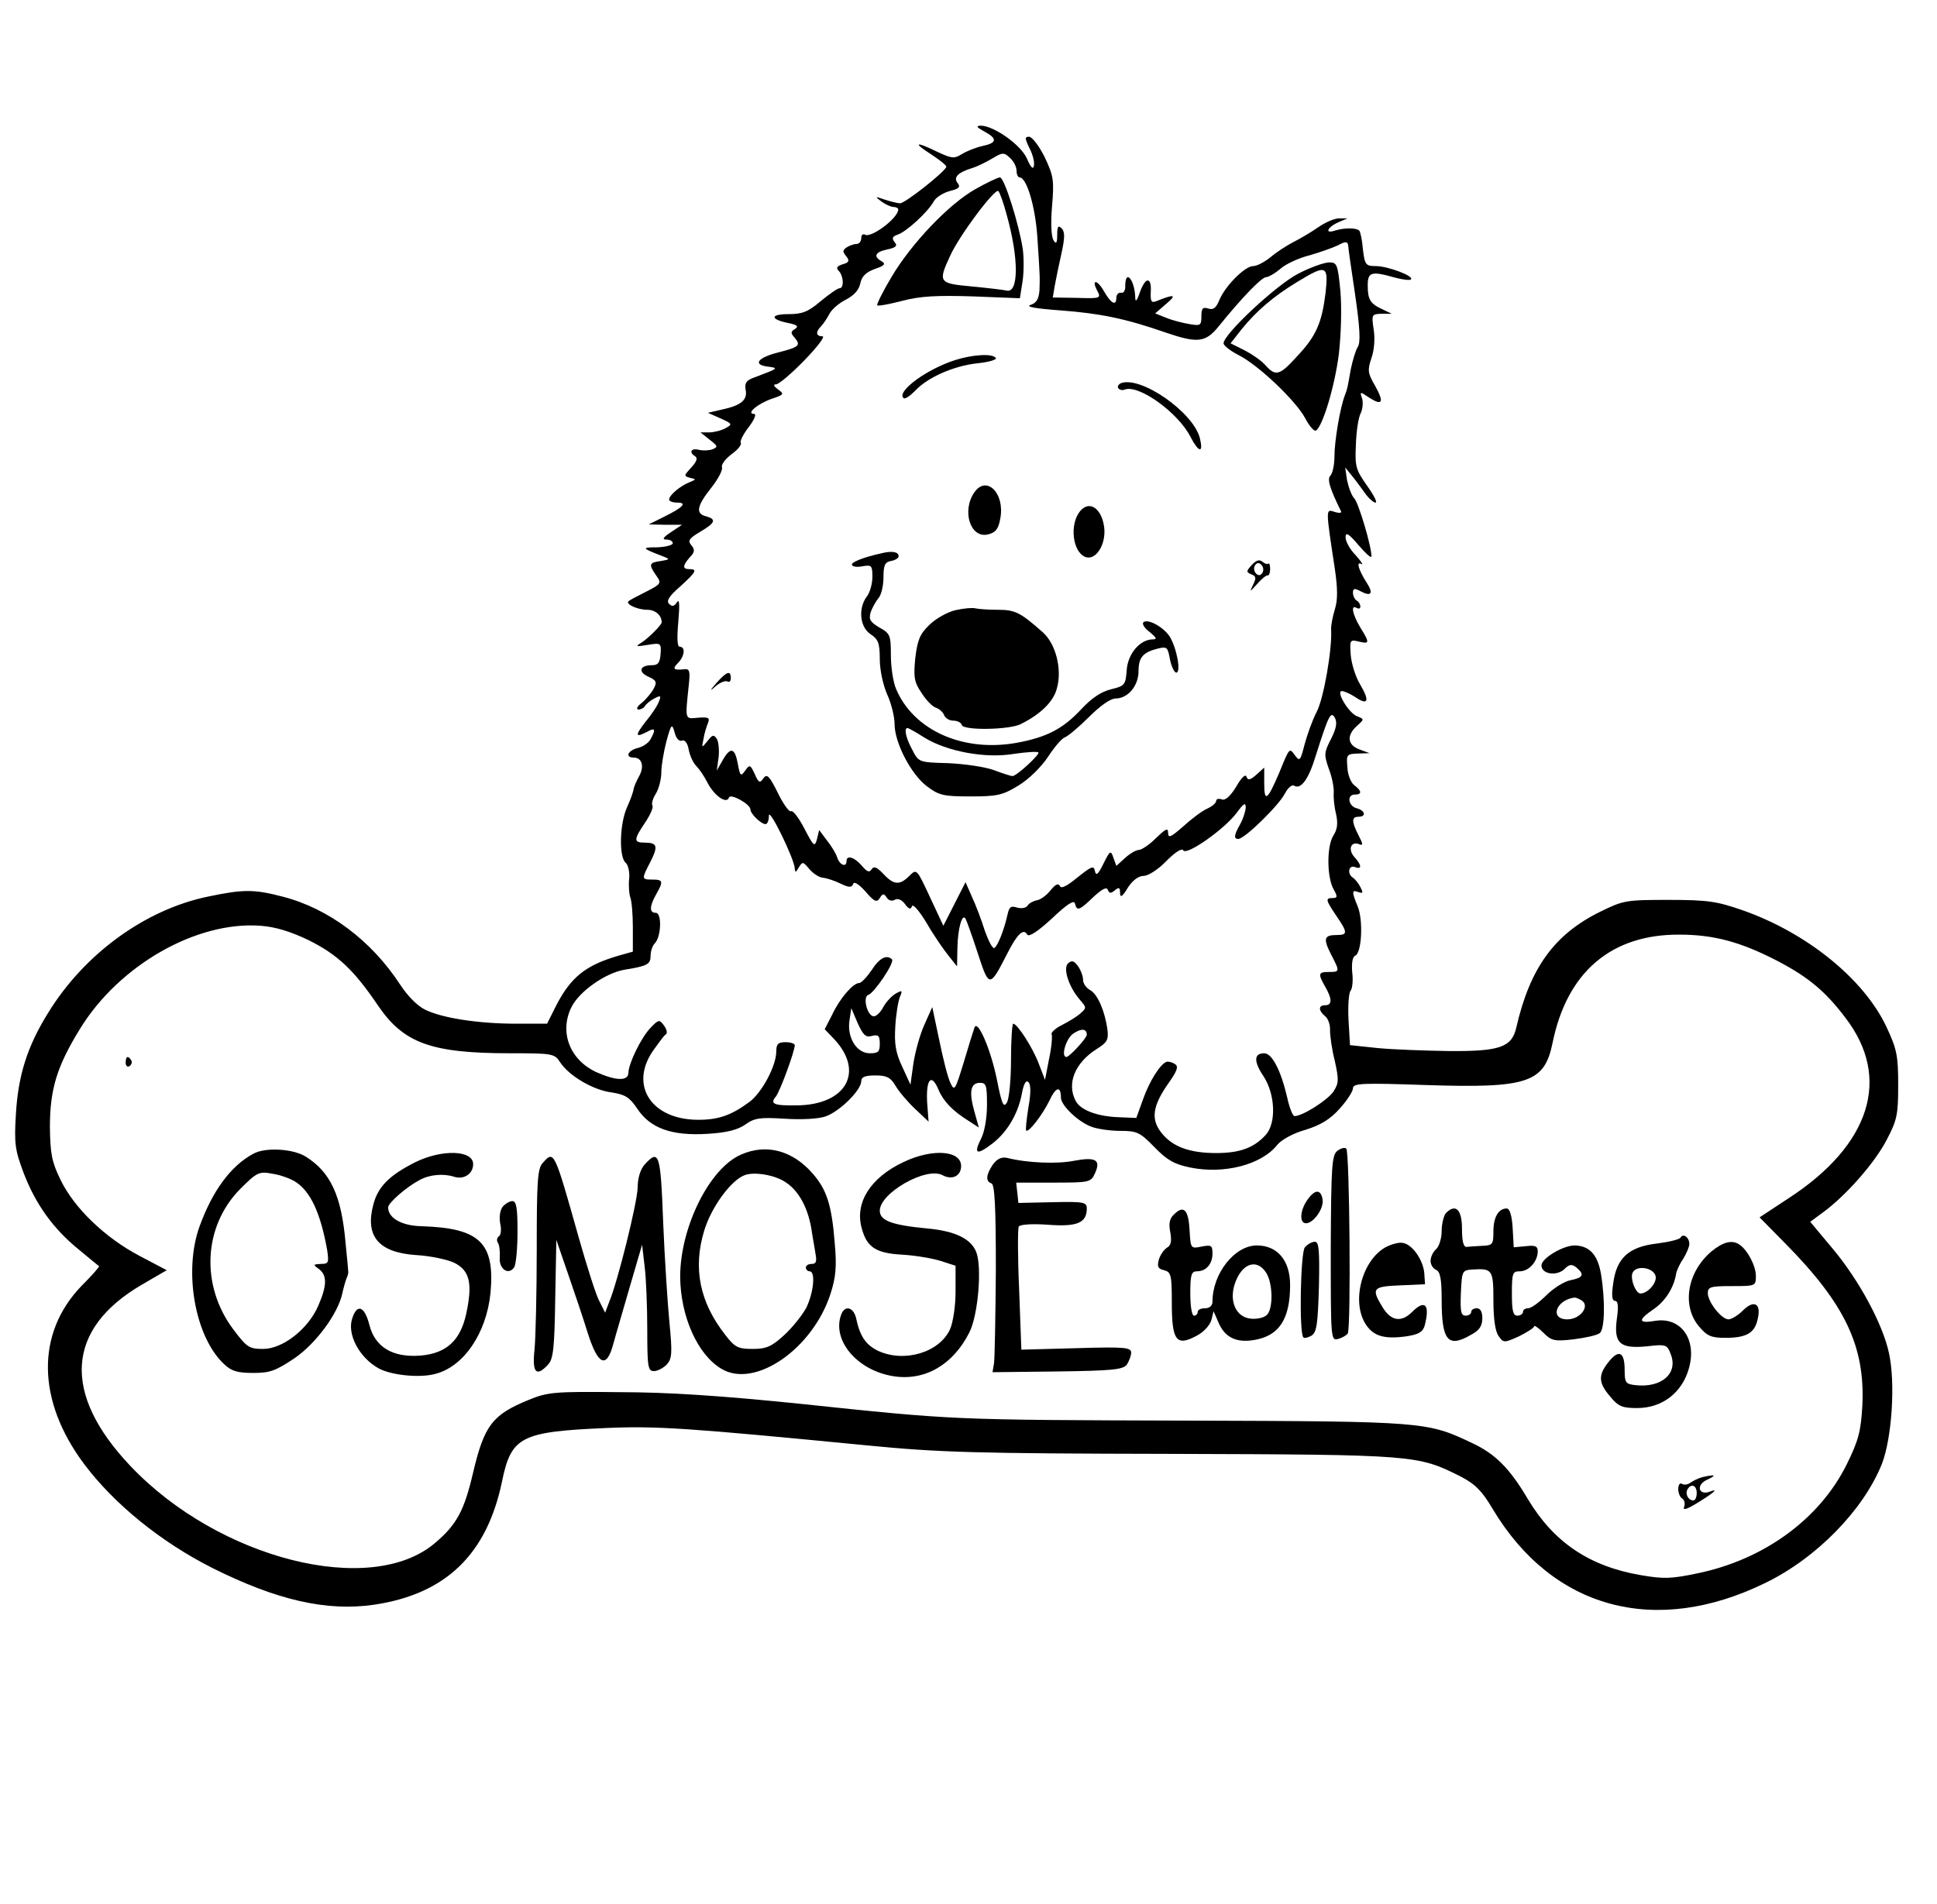
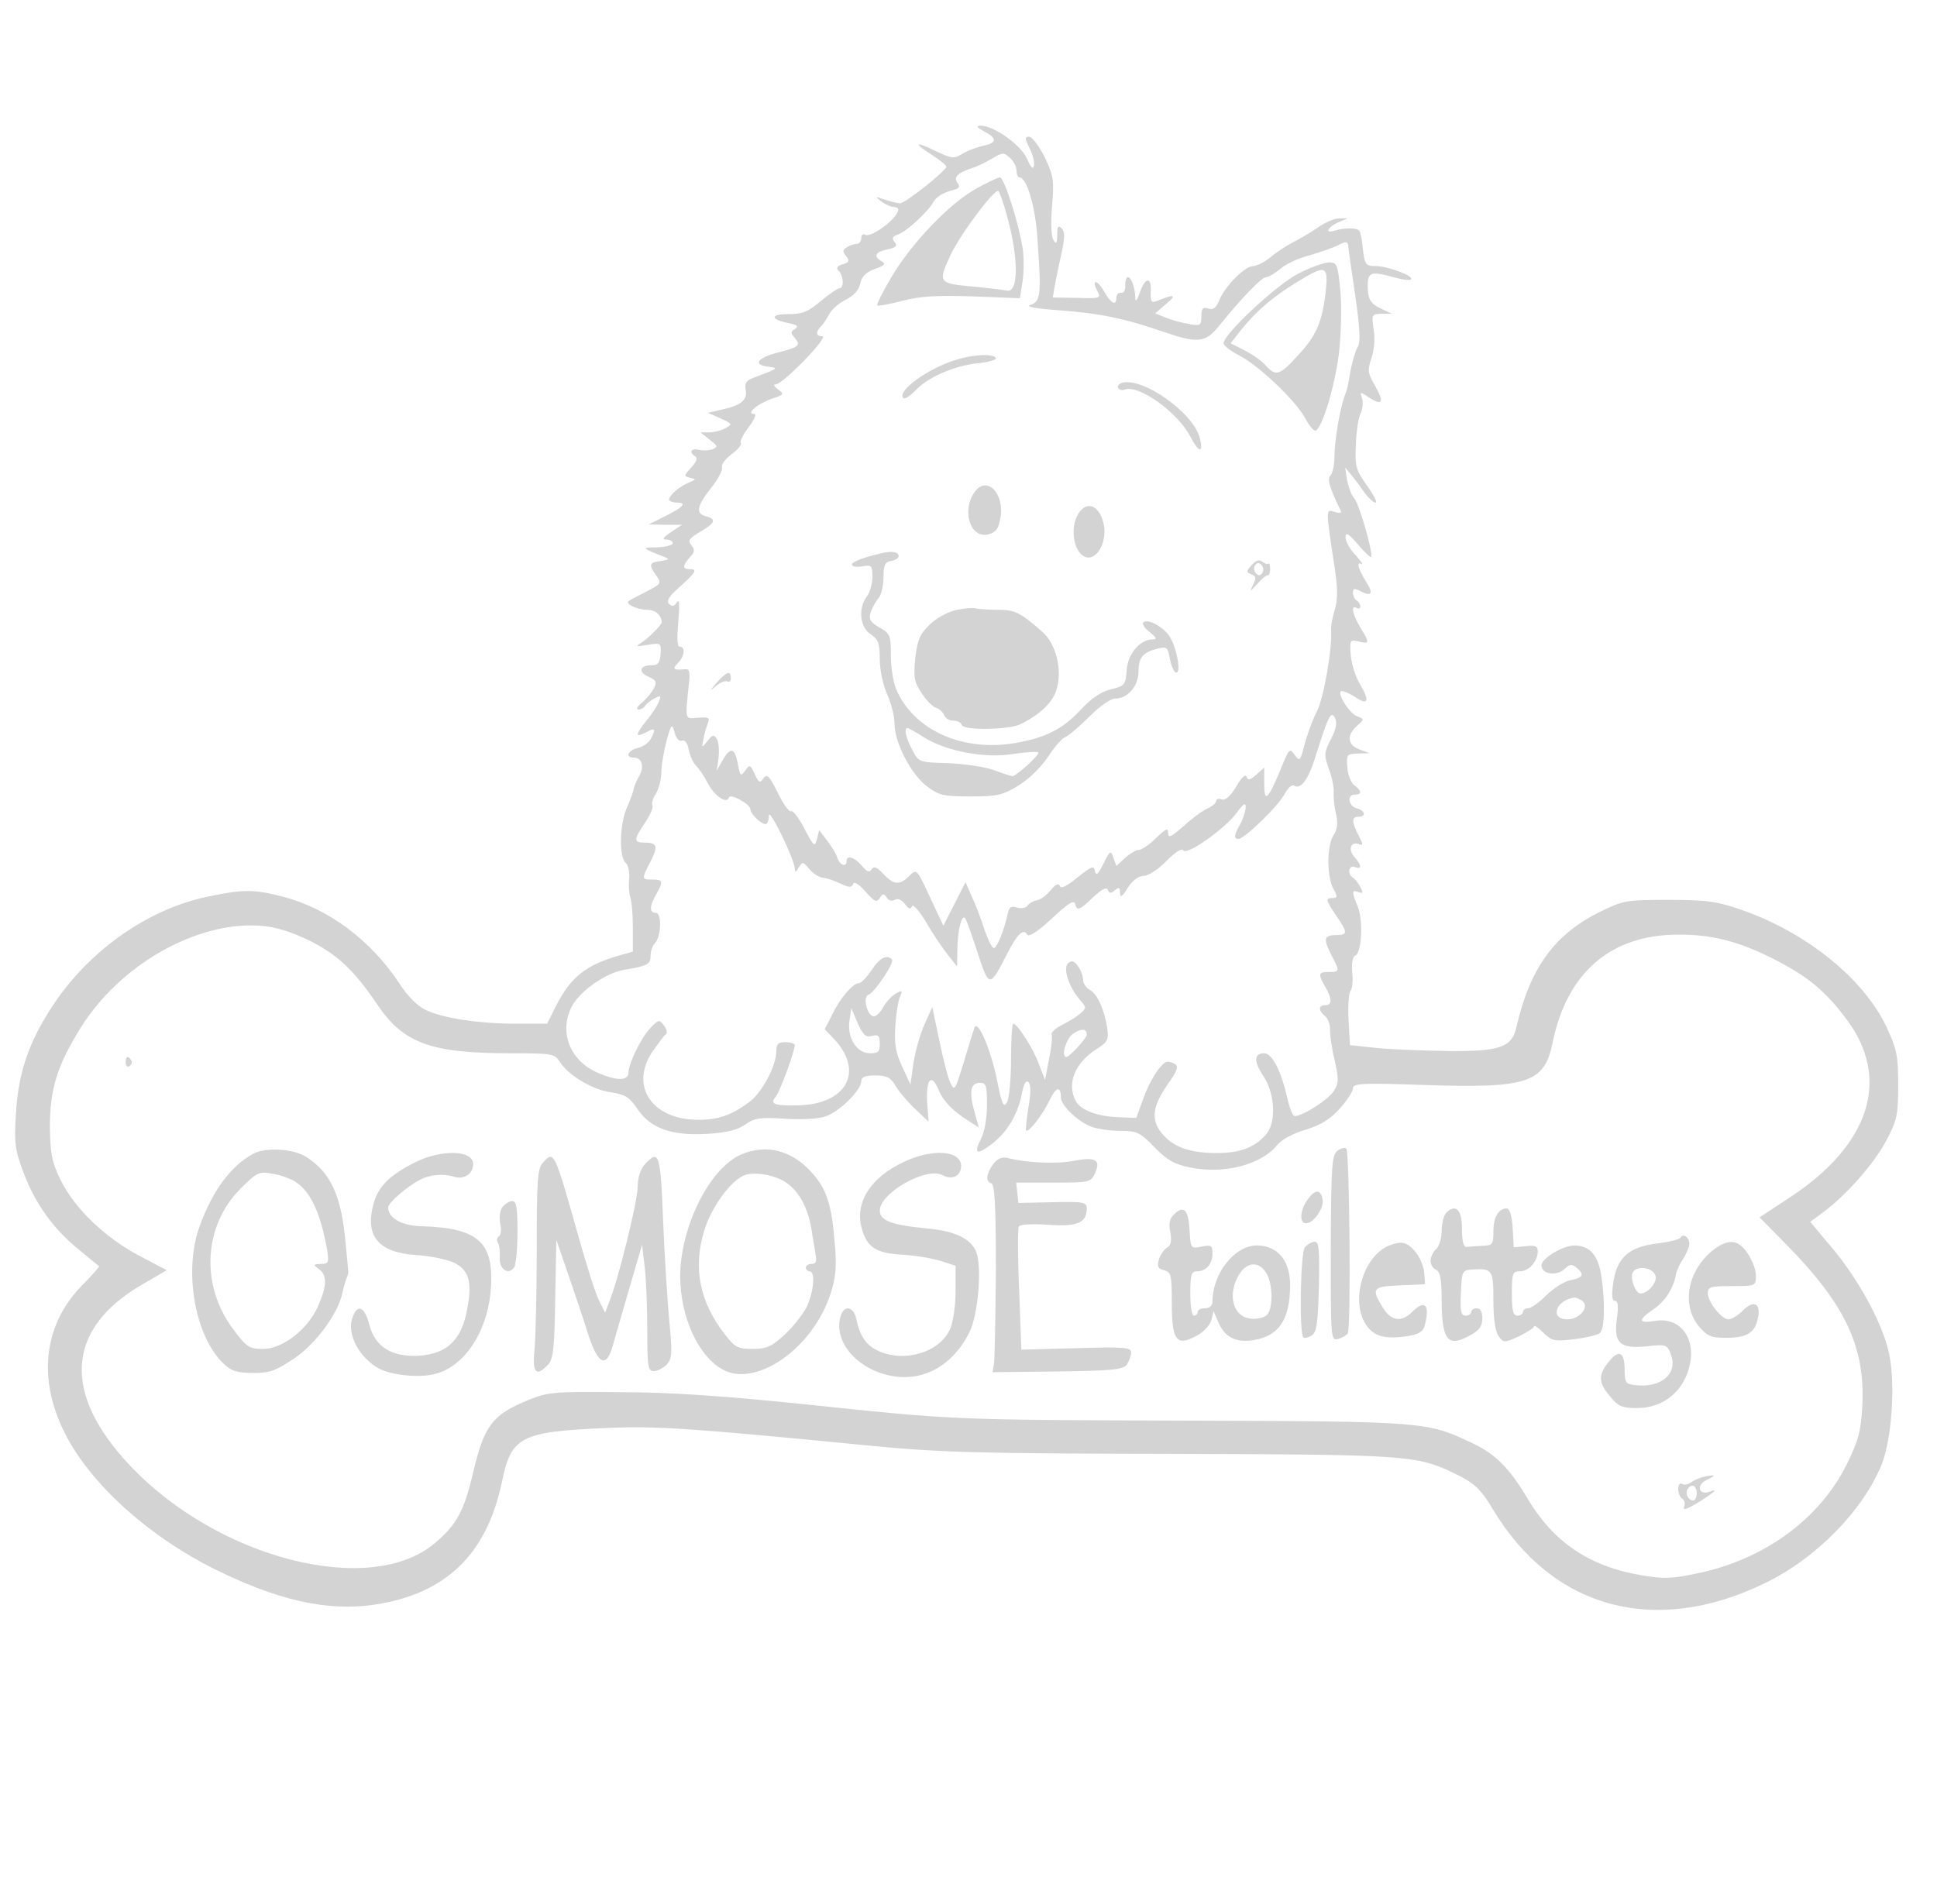
<svg xmlns="http://www.w3.org/2000/svg" version="1.0" width="524pt" height="515pt" viewBox="0 0 524 515" preserveAspectRatio="xMidYMid meet">
-   <g transform="translate(0,515) scale(0.1,-0.1)" fill="#000000" stroke="none">
+   <g transform="translate(0,515) scale(0.1,-0.1)" fill="#d3d3d3" stroke="none">
    <path d="M2663 4794 c36 -19 34 -31 -5 -39 -18 -4 -43 -14 -56 -22 -21 -13 -27 -12 -66 6 -59 29 -68 26 -18 -6 23 -15 42 -30 42 -34 0 -11 -111 -99 -125 -99 -8 0 -26 5 -42 10 -26 9 -27 9 -9 -5 11 -8 26 -15 33 -15 7 0 13 -3 13 -7 -1 -24 -74 -78 -90 -68 -6 3 -10 -1 -10 -9 0 -9 -6 -16 -12 -16 -7 0 -19 -4 -27 -9 -12 -8 -12 -12 -2 -24 10 -13 8 -17 -9 -22 -16 -5 -19 -10 -11 -18 13 -13 15 -47 2 -47 -5 0 -28 -16 -51 -35 -34 -29 -50 -35 -87 -35 -50 0 -50 -14 -1 -24 25 -5 29 -9 19 -16 -12 -7 -13 -11 -1 -24 17 -21 12 -25 -46 -40 -55 -14 -68 -33 -27 -38 30 -4 31 -4 -38 -30 -20 -7 -25 -15 -22 -32 6 -28 -12 -43 -63 -54 l-39 -9 34 -15 c33 -15 33 -16 13 -27 -11 -6 -31 -11 -44 -11 l-23 0 25 -20 c22 -17 23 -19 7 -26 -9 -3 -26 -4 -37 -1 -21 5 -27 -7 -9 -18 7 -5 3 -15 -11 -30 -20 -22 -21 -23 -3 -28 17 -4 17 -4 -2 -12 -25 -10 -55 -35 -55 -47 0 -4 10 -8 22 -8 28 0 16 -13 -37 -39 l-40 -20 45 -1 45 0 -30 -20 c-21 -14 -25 -20 -12 -20 9 0 17 -4 17 -10 0 -5 -19 -10 -42 -11 -44 0 -43 -2 17 -25 18 -7 17 -8 -7 -12 -32 -4 -34 -9 -13 -39 15 -21 14 -23 -27 -44 -24 -12 -45 -23 -48 -26 -8 -8 25 -23 51 -23 22 0 39 -15 39 -34 0 -7 -37 -44 -55 -55 -17 -11 -15 -11 17 -6 36 6 37 5 35 -25 -2 -24 -7 -30 -24 -30 -32 0 -38 -18 -9 -31 22 -10 24 -15 14 -33 -6 -11 -20 -28 -32 -38 -12 -9 -16 -17 -9 -18 6 0 15 4 18 10 3 5 15 15 25 20 17 9 19 8 13 -7 -3 -10 -19 -35 -36 -55 -30 -39 -29 -45 4 -28 21 12 24 7 9 -20 -5 -10 -21 -21 -35 -24 -27 -7 -35 -26 -10 -26 22 0 29 -25 13 -52 -7 -13 -13 -27 -14 -33 0 -5 -8 -28 -18 -50 -20 -45 -22 -135 -3 -150 6 -5 11 -25 9 -43 -2 -19 0 -41 3 -50 4 -10 7 -46 7 -82 l0 -65 -39 -11 c-89 -26 -129 -58 -169 -136 l-24 -48 -83 0 c-101 0 -201 15 -247 38 -21 10 -48 38 -67 67 -78 120 -194 207 -319 239 -77 20 -106 20 -201 0 -170 -35 -335 -155 -433 -315 -56 -90 -81 -169 -87 -274 -5 -80 -2 -98 21 -159 32 -84 80 -151 149 -207 29 -24 53 -44 55 -45 2 -1 -19 -25 -47 -53 -124 -128 -122 -311 7 -483 81 -108 208 -211 347 -281 174 -87 309 -118 438 -99 193 29 304 136 345 333 25 122 51 135 282 145 136 6 222 0 705 -47 195 -19 288 -22 825 -23 660 -2 665 -3 781 -61 40 -21 58 -39 87 -88 162 -271 440 -346 738 -200 138 67 265 197 315 322 27 70 37 219 19 300 -17 79 -81 197 -152 282 l-61 73 34 25 c63 46 140 134 172 195 29 55 32 69 32 151 0 80 -4 97 -32 157 -61 129 -215 254 -389 315 -69 24 -94 28 -199 28 -116 0 -123 -1 -186 -32 -124 -61 -190 -152 -227 -313 -12 -54 -45 -65 -182 -64 -64 1 -150 4 -192 8 l-76 8 -4 69 c-2 39 1 74 6 79 4 4 7 27 4 49 -2 25 1 42 8 45 18 7 22 96 7 133 -17 41 -16 46 2 39 13 -4 13 -2 5 14 -5 10 -15 22 -20 25 -16 10 -12 35 5 29 20 -8 19 5 -1 27 -18 20 -10 43 12 35 12 -5 12 -1 -1 24 -19 37 -19 50 0 50 22 0 18 17 -5 23 -23 6 -27 37 -5 37 20 0 19 10 -1 25 -9 6 -18 28 -19 48 -3 35 -2 37 28 38 l32 1 -27 10 c-33 12 -36 38 -7 64 20 18 20 18 0 26 -22 8 -58 68 -41 68 6 0 22 -7 36 -16 35 -24 40 -11 14 33 -13 21 -24 57 -26 81 -3 40 -2 42 22 36 29 -7 30 -4 4 38 -21 35 -27 63 -10 53 6 -3 10 -2 10 4 0 5 -4 13 -10 16 -5 3 -10 13 -10 21 0 12 4 13 21 4 28 -15 35 -6 17 22 -23 36 -30 60 -15 52 6 -4 0 6 -15 23 -16 16 -28 38 -28 49 0 15 8 11 35 -21 19 -22 34 -36 35 -31 1 25 -34 143 -46 157 -8 8 -16 31 -20 50 l-5 34 18 -22 c10 -12 26 -34 36 -48 10 -14 23 -25 28 -25 6 0 -5 21 -23 46 -30 43 -33 51 -30 111 1 36 7 74 13 85 5 10 7 28 4 39 -7 20 -6 20 19 3 36 -23 41 -13 16 32 -20 34 -21 42 -10 75 8 22 10 55 6 78 -6 40 -5 41 21 42 l28 0 -25 12 c-33 15 -40 26 -40 65 0 36 10 39 73 21 22 -6 41 -8 44 -5 9 9 -63 36 -95 36 -27 0 -30 3 -35 45 -2 26 -7 48 -10 51 -8 8 -40 8 -66 0 -30 -10 -19 11 13 24 l21 9 -21 0 c-12 1 -38 -10 -58 -24 -20 -14 -51 -32 -69 -41 -17 -9 -45 -27 -60 -40 -16 -13 -37 -24 -47 -24 -22 0 -75 -53 -91 -91 -9 -22 -16 -28 -30 -24 -15 5 -19 1 -19 -21 0 -25 -3 -26 -32 -21 -18 3 -46 10 -63 17 l-30 12 30 26 c30 25 22 27 -27 7 -13 -5 -16 -1 -15 24 3 42 -14 43 -29 1 -9 -26 -13 -29 -13 -13 -1 27 -11 53 -20 53 -4 0 -7 -10 -7 -22 1 -13 -4 -22 -11 -20 -7 1 -13 -5 -13 -13 0 -24 -14 -17 -33 16 -19 34 -36 34 -18 1 10 -19 7 -20 -55 -18 l-66 1 5 30 c3 17 11 56 18 87 10 45 10 61 1 70 -9 9 -12 6 -12 -17 0 -23 -3 -27 -10 -15 -6 9 -8 46 -4 92 6 71 4 82 -20 133 -15 30 -34 55 -42 55 -12 0 -12 -4 1 -31 9 -17 14 -38 12 -47 -2 -12 -8 -6 -19 19 -16 37 -90 89 -125 89 -14 -1 -11 -4 10 -16z m87 -106 c0 -10 4 -18 8 -18 19 0 42 -76 48 -158 8 -118 7 -113 6 -148 -2 -23 -8 -34 -24 -39 -15 -5 13 -10 82 -15 106 -8 175 -22 284 -60 85 -29 107 -27 142 16 63 78 117 134 129 134 6 0 24 10 39 23 15 13 50 29 78 36 28 8 62 20 77 27 20 11 26 11 28 1 0 -6 9 -68 19 -135 13 -90 15 -129 7 -141 -6 -9 -14 -37 -19 -61 -9 -50 -8 -49 -16 -70 -13 -34 -28 -124 -28 -164 0 -23 -5 -47 -11 -53 -9 -9 -3 -32 29 -97 2 -4 -6 -5 -18 -1 -24 8 -24 10 1 -154 8 -55 8 -84 0 -110 -6 -20 -11 -45 -10 -56 3 -51 -20 -185 -39 -221 -12 -23 -26 -63 -33 -89 -11 -43 -13 -46 -25 -30 -16 22 -15 24 -43 -45 -32 -75 -41 -83 -41 -30 l0 43 -21 -19 c-17 -15 -23 -16 -27 -6 -2 9 -14 -2 -28 -27 -16 -26 -30 -38 -39 -34 -8 3 -15 1 -15 -4 0 -6 -11 -15 -24 -21 -14 -6 -43 -28 -65 -48 -33 -29 -41 -33 -41 -18 0 15 -6 12 -33 -14 -18 -18 -39 -32 -47 -32 -7 0 -24 -10 -37 -22 l-23 -21 -8 22 c-7 21 -9 20 -27 -16 -14 -29 -20 -34 -23 -20 -3 16 -9 13 -47 -17 -29 -24 -45 -32 -48 -23 -4 8 -12 4 -25 -12 -11 -14 -28 -26 -37 -27 -10 -2 -21 -8 -25 -14 -4 -7 -16 -9 -28 -6 -18 6 -22 2 -27 -21 -9 -40 -26 -83 -35 -88 -5 -3 -16 19 -26 47 -9 29 -25 71 -35 92 l-17 39 -30 -59 -30 -59 -36 77 c-36 77 -36 78 -56 58 -26 -26 -42 -25 -70 5 -18 19 -26 22 -32 13 -6 -10 -13 -7 -27 10 -20 23 -41 29 -41 12 0 -18 -18 -11 -25 9 -3 11 -16 32 -28 47 l-21 28 -6 -25 c-6 -22 -9 -19 -34 29 -15 29 -31 50 -36 47 -5 -3 -21 19 -36 50 -23 46 -29 52 -39 39 -9 -14 -13 -12 -23 11 -12 26 -14 27 -26 10 -12 -17 -14 -15 -20 18 -8 44 -20 47 -41 10 l-16 -28 5 36 c2 20 0 42 -5 50 -8 12 -12 11 -25 -6 -16 -20 -16 -19 -11 5 2 14 8 33 12 43 6 15 2 17 -26 15 -37 -3 -36 -10 -25 95 3 31 1 38 -13 36 -29 -3 -33 1 -17 17 18 18 21 44 5 44 -7 0 -8 22 -4 68 4 47 3 63 -4 52 -7 -11 -13 -12 -21 -4 -8 8 0 21 30 47 44 40 47 47 25 47 -19 0 -19 9 1 32 14 14 14 21 4 33 -10 12 -6 18 24 36 41 24 45 34 16 42 -29 7 -25 28 14 77 19 24 32 49 29 56 -2 7 9 22 26 35 17 12 28 26 25 31 -3 4 7 24 22 43 15 20 21 35 14 35 -23 0 10 28 48 41 33 11 34 13 17 25 -12 9 -14 14 -6 14 8 0 42 29 77 65 35 36 57 65 49 65 -18 0 -19 12 -4 27 6 6 16 21 23 34 6 12 26 29 44 38 21 11 35 25 39 43 4 20 15 31 39 40 27 9 31 14 19 21 -23 13 -18 25 15 32 24 5 29 10 20 20 -8 10 -6 15 8 20 23 7 82 61 98 90 6 11 25 23 43 28 25 6 30 11 22 21 -13 16 0 29 38 41 14 4 38 16 55 26 28 17 32 17 48 2 10 -9 18 -24 18 -35z m851 -1537 c-19 -37 -20 -42 -6 -82 9 -23 14 -52 13 -63 -1 -12 1 -37 6 -57 6 -27 4 -43 -7 -60 -18 -28 -18 -113 1 -146 11 -19 10 -23 -3 -23 -20 0 -19 -5 10 -48 31 -45 31 -52 2 -52 -35 0 -38 -9 -17 -51 25 -48 25 -49 -5 -49 -29 0 -30 -5 -10 -40 19 -33 19 -50 0 -50 -19 0 -19 -14 0 -30 8 -6 14 -24 13 -38 0 -15 5 -52 13 -83 11 -51 11 -60 -4 -83 -16 -23 -83 -66 -105 -66 -5 0 -14 23 -20 51 -17 73 -41 119 -62 119 -28 0 -29 -22 -2 -62 32 -49 35 -127 6 -159 -32 -35 -70 -49 -134 -49 -72 0 -119 17 -149 56 -28 36 -23 72 20 133 24 34 28 46 17 52 -7 5 -17 7 -22 6 -17 -6 -46 -51 -64 -102 l-18 -50 -48 2 c-57 2 -103 19 -116 44 -25 47 -2 103 56 140 29 18 33 25 30 52 -7 52 -27 97 -47 108 -10 5 -19 18 -19 27 0 10 -6 27 -14 38 -11 15 -17 16 -27 7 -14 -14 3 -65 33 -99 17 -20 18 -21 1 -36 -10 -9 -33 -23 -51 -32 -18 -9 -30 -21 -27 -25 2 -5 0 -34 -7 -66 l-11 -57 -17 44 c-16 43 -58 108 -69 108 -3 0 -6 -44 -6 -98 0 -53 -5 -105 -11 -115 -9 -16 -14 -5 -27 61 -17 84 -53 166 -61 141 -3 -8 -16 -50 -29 -94 -23 -75 -25 -79 -36 -55 -7 14 -20 66 -30 115 l-19 90 -21 -47 c-12 -26 -25 -73 -30 -105 l-8 -58 -22 48 c-18 38 -22 62 -19 110 2 34 8 70 13 81 7 16 5 17 -11 8 -11 -6 -26 -22 -34 -36 -7 -14 -19 -26 -26 -26 -18 0 -31 53 -15 58 16 5 72 88 64 96 -14 14 -34 4 -55 -29 -13 -19 -28 -35 -34 -35 -16 0 -52 -41 -73 -86 l-20 -39 24 -25 c85 -89 35 -180 -100 -181 -62 -1 -73 4 -56 24 11 14 51 122 51 139 0 4 -11 8 -25 8 -20 0 -25 -5 -25 -25 0 -39 -39 -112 -73 -137 -49 -36 -83 -48 -138 -48 -126 0 -187 92 -123 186 15 21 30 42 35 45 5 3 3 13 -4 23 -13 18 -15 18 -37 -5 -26 -27 -59 -96 -60 -121 0 -24 -33 -23 -87 1 -71 33 -100 107 -68 174 20 43 92 94 144 103 63 10 71 15 71 38 0 12 5 27 11 33 18 18 20 83 3 83 -18 0 -17 18 1 50 20 35 19 40 -10 40 -30 0 -30 1 -5 49 21 42 18 51 -17 51 -29 0 -29 8 2 54 14 21 23 41 20 46 -3 5 1 20 9 32 8 13 15 39 15 58 0 19 7 58 14 85 13 47 15 48 22 23 4 -16 12 -25 20 -22 7 3 15 -6 18 -24 3 -16 12 -36 20 -44 8 -8 22 -28 31 -46 18 -35 52 -59 58 -40 4 12 58 -18 58 -32 0 -12 29 -40 41 -40 5 0 9 10 9 23 0 24 69 -117 70 -143 1 -12 3 -11 11 3 10 16 11 16 28 -4 10 -12 26 -23 37 -24 10 -1 32 -8 48 -16 23 -11 30 -11 34 -1 2 8 15 0 33 -20 24 -28 31 -31 39 -18 8 13 11 13 19 1 5 -8 14 -10 21 -6 8 5 19 1 28 -11 10 -14 16 -16 19 -6 3 7 20 -13 40 -46 19 -33 46 -72 59 -88 l23 -29 1 50 c1 53 13 95 22 79 3 -5 18 -47 33 -93 31 -95 32 -95 81 1 26 51 43 67 53 49 5 -7 29 9 67 44 41 39 60 51 62 40 5 -21 12 -19 50 18 24 22 36 28 39 19 4 -10 8 -10 19 -1 11 9 14 8 14 -7 0 -14 6 -11 21 14 13 20 29 32 43 32 12 0 39 17 61 40 24 24 42 36 46 29 9 -15 112 58 144 101 20 27 25 30 25 14 -1 -10 -7 -30 -15 -44 -17 -30 -18 -40 -5 -40 17 0 110 91 126 123 8 15 19 25 25 21 18 -11 39 17 58 80 35 110 41 123 52 104 7 -13 4 -29 -10 -57z m-2766 -545 c78 -39 122 -80 187 -176 70 -103 144 -130 359 -130 114 0 119 -1 134 -24 24 -37 90 -76 140 -82 37 -6 48 -13 69 -44 35 -53 93 -74 190 -68 52 3 82 11 102 25 25 18 40 20 105 16 46 -3 91 -1 112 6 38 13 97 71 97 96 0 11 11 15 38 15 30 0 41 -5 54 -27 9 -16 33 -44 53 -63 l37 -35 -4 54 c-3 62 12 78 31 32 13 -31 39 -58 83 -85 l26 -17 -12 43 c-15 53 -11 78 15 78 17 0 19 -7 19 -60 0 -36 -7 -74 -16 -91 -21 -42 -12 -46 31 -13 40 31 70 81 80 138 5 25 11 34 17 28 7 -7 7 -30 0 -69 -5 -32 -8 -60 -6 -62 6 -7 44 42 63 81 17 37 31 41 31 8 0 -21 47 -66 83 -79 16 -6 51 -11 78 -11 45 0 53 -4 92 -44 34 -35 53 -46 96 -55 92 -19 194 7 237 62 11 13 43 31 76 40 41 13 66 28 92 57 20 22 36 47 36 55 0 14 24 15 198 9 275 -9 320 6 342 114 39 192 159 294 343 293 94 0 167 -20 267 -72 82 -43 129 -82 183 -154 124 -162 67 -343 -154 -487 l-79 -52 69 -70 c163 -165 217 -280 209 -440 -4 -69 -10 -93 -42 -158 -73 -148 -224 -258 -403 -295 -71 -15 -92 -16 -155 -5 -139 24 -235 89 -305 206 -49 83 -88 122 -150 151 -122 58 -127 59 -768 61 -644 2 -628 1 -1055 46 -207 21 -351 31 -485 31 -176 2 -194 0 -245 -21 -98 -40 -120 -69 -150 -196 -24 -103 -44 -141 -103 -191 -173 -148 -585 -44 -824 208 -186 196 -175 371 31 491 l67 39 -74 39 c-93 49 -176 129 -213 205 -24 49 -28 71 -29 143 0 103 19 165 82 267 106 172 315 291 488 278 41 -3 82 -16 130 -39z m1524 -259 c17 4 21 1 21 -21 0 -22 -4 -26 -27 -26 -36 0 -62 43 -55 89 l5 33 17 -40 c15 -33 22 -40 39 -35z m581 3 c0 -9 -47 -60 -55 -60 -16 0 -1 50 18 63 22 15 37 14 37 -3z" />
    <path d="M2640 4639 c-72 -40 -174 -147 -228 -238 -24 -40 -41 -75 -39 -77 2 -3 33 3 68 12 49 13 94 15 191 12 l127 -5 7 44 c4 25 4 64 1 88 -10 67 -50 195 -62 195 -5 0 -35 -14 -65 -31z m83 -69 c34 -121 33 -216 -1 -206 -10 2 -52 7 -94 11 -88 8 -91 11 -58 82 25 56 122 185 131 176 4 -5 14 -33 22 -63z" />
    <path d="M3513 4410 c-58 -29 -203 -164 -203 -189 0 -6 18 -20 39 -31 55 -27 158 -126 182 -172 11 -21 24 -36 29 -33 18 11 51 120 62 208 6 55 8 123 4 170 -7 71 -9 77 -30 77 -13 0 -50 -13 -83 -30z m73 -52 c-10 -81 -25 -117 -77 -172 -47 -52 -58 -55 -85 -25 -10 12 -36 30 -57 41 l-38 19 29 37 c41 51 87 90 151 129 79 48 85 46 77 -29z" />
    <path d="M2585 4176 c-77 -24 -160 -85 -141 -103 4 -4 17 5 31 19 34 37 105 68 169 75 31 3 53 10 50 14 -7 13 -62 10 -109 -5z" />
    <path d="M3032 4113 c-6 -3 -10 -9 -7 -13 3 -5 11 -7 18 -4 38 14 145 -63 178 -129 22 -42 35 -44 25 -3 -17 70 -160 170 -214 149z" />
    <path d="M2636 3818 c-35 -50 -11 -126 37 -114 20 5 28 14 33 43 13 68 -37 118 -70 71z" />
    <path d="M2922 3767 c-29 -35 -21 -110 14 -124 29 -11 57 35 51 81 -7 51 -40 73 -65 43z" />
    <path d="M2385 3653 c-50 -11 -85 -25 -80 -32 2 -5 16 -6 30 -3 23 4 25 1 25 -29 0 -19 -7 -43 -15 -53 -24 -32 -19 -83 10 -102 21 -14 25 -24 25 -68 0 -29 9 -70 20 -95 11 -24 20 -60 20 -80 0 -50 44 -136 88 -169 32 -24 44 -27 117 -27 73 0 87 3 131 30 29 18 61 50 79 77 17 26 37 50 46 53 8 3 38 28 65 55 30 30 58 50 72 50 33 0 62 34 62 74 0 37 12 51 52 61 25 6 27 4 33 -29 4 -20 12 -36 17 -36 14 0 1 68 -18 98 -17 26 -60 49 -71 38 -4 -4 3 -16 17 -26 18 -15 21 -20 9 -20 -35 0 -68 -39 -71 -83 -3 -40 -5 -43 -42 -52 -26 -6 -53 -24 -80 -53 -50 -54 -94 -77 -176 -92 -145 -26 -279 34 -326 146 -8 19 -14 59 -14 91 0 54 -2 59 -31 75 -25 15 -29 22 -24 40 4 13 14 30 21 39 8 8 14 34 14 57 0 33 4 41 20 44 12 2 21 8 21 13 0 12 -18 15 -46 8z m116 -499 c60 -37 164 -57 241 -44 34 5 64 7 67 4 5 -5 -59 -64 -70 -64 -4 0 -26 7 -50 16 -24 9 -80 17 -124 19 -80 2 -80 3 -97 36 -18 33 -23 59 -13 59 3 0 24 -12 46 -26z" />
    <path d="M3386 3621 c-15 -17 -15 -19 -1 -25 13 -5 14 -10 5 -28 -10 -21 -10 -21 11 2 12 14 25 24 28 23 4 -1 7 7 7 17 0 11 -2 17 -5 15 -2 -3 -10 0 -16 5 -8 7 -17 4 -29 -9z m29 -21 c-5 -8 -11 -8 -17 -2 -6 6 -7 16 -3 22 5 8 11 8 17 2 6 -6 7 -16 3 -22z" />
    <path d="M2585 3499 c-22 -5 -54 -23 -71 -40 -26 -25 -32 -41 -38 -90 -5 -51 -3 -65 17 -94 12 -19 29 -37 39 -40 9 -3 19 -12 22 -20 3 -8 14 -15 25 -15 11 0 21 -5 23 -12 5 -15 130 -13 160 3 54 27 88 61 97 96 15 52 -3 122 -39 153 -60 53 -74 60 -121 60 -26 0 -53 2 -61 4 -7 2 -31 0 -53 -5z" />
    <path d="M1939 3303 c-20 -23 -20 -25 -2 -9 12 10 26 15 31 12 5 -3 9 1 9 9 0 22 -11 18 -38 -12z" />
    <path d="M340 2274 c0 -8 5 -12 10 -9 6 4 8 11 5 16 -9 14 -15 11 -15 -7z" />
    <path d="M3618 2036 c-15 -11 -17 -40 -18 -263 0 -248 0 -251 20 -246 11 3 23 10 26 15 9 14 5 491 -4 500 -4 4 -15 1 -24 -6z" />
    <path d="M685 2028 c-61 -33 -110 -100 -145 -196 -44 -121 -13 -299 66 -373 20 -19 36 -24 79 -24 46 0 61 6 112 40 58 40 117 120 129 175 3 14 8 32 11 40 4 8 6 17 5 20 0 3 -3 37 -7 75 -11 130 -41 194 -109 236 -35 21 -109 25 -141 7z m113 -75 c42 -26 69 -85 87 -185 5 -35 4 -38 -17 -38 -21 -1 -22 -2 -5 -14 22 -17 22 -44 -2 -99 -27 -63 -96 -117 -149 -117 -38 0 -44 4 -81 53 -89 119 -81 279 19 380 45 45 51 48 87 41 21 -3 48 -13 61 -21z" />
    <path d="M2005 2026 c-86 -37 -165 -197 -165 -331 1 -107 47 -211 112 -249 90 -54 247 54 295 204 14 44 17 72 11 138 -8 102 -22 144 -60 187 -54 62 -125 81 -193 51z m110 -69 c41 -21 69 -68 80 -132 3 -22 9 -52 11 -67 4 -21 2 -28 -10 -28 -9 0 -16 -4 -16 -10 0 -5 5 -10 10 -10 17 0 11 -58 -9 -99 -11 -20 -38 -54 -60 -74 -34 -31 -48 -37 -85 -37 -39 0 -48 4 -74 38 -69 88 -88 180 -57 282 19 63 72 136 109 150 23 9 70 3 101 -13z" />
    <path d="M1123 2005 c-69 -35 -100 -65 -113 -114 -23 -86 14 -130 115 -137 38 -2 85 -12 104 -21 42 -21 50 -56 32 -139 -16 -72 -54 -106 -123 -112 -76 -6 -124 23 -139 84 -13 50 -33 57 -46 17 -15 -43 19 -107 72 -136 34 -18 108 -26 151 -15 78 19 140 110 151 220 12 135 -29 175 -186 180 -54 1 -91 22 -91 51 0 12 49 55 85 74 27 15 65 18 93 9 27 -9 52 8 52 34 0 38 -84 41 -157 5z" />
    <path d="M2445 2006 c-90 -42 -133 -110 -114 -179 14 -52 38 -68 110 -72 35 -2 82 -10 104 -17 l40 -13 0 -70 c0 -40 -7 -84 -15 -102 -29 -63 -124 -91 -195 -58 -33 16 -49 40 -59 88 -7 30 -30 36 -40 11 -27 -70 43 -153 142 -168 84 -13 160 31 204 118 24 46 35 177 19 218 -14 36 -57 57 -133 64 -95 9 -128 21 -128 48 0 48 126 120 170 96 26 -14 50 -2 50 25 0 42 -77 48 -155 11z" />
    <path d="M1468 2003 c-14 -15 -16 -51 -16 -233 0 -118 -3 -241 -6 -272 -7 -63 5 -75 37 -40 14 15 17 47 19 177 l3 160 31 -90 c17 -49 42 -123 54 -162 28 -88 51 -97 69 -30 6 23 27 93 45 156 l33 113 7 -60 c4 -32 7 -109 7 -171 0 -100 2 -111 18 -111 10 0 25 8 35 18 14 16 15 31 7 113 -5 52 -13 174 -17 272 -7 186 -11 199 -50 156 -11 -12 -19 -36 -19 -62 -1 -42 -54 -255 -77 -310 l-11 -29 -17 34 c-9 18 -33 94 -54 168 -67 238 -67 238 -98 203z" />
    <path d="M2686 1999 c-19 -28 -20 -46 -4 -51 9 -3 12 -62 12 -234 -1 -126 -3 -240 -5 -253 l-4 -24 175 2 c149 2 177 5 188 18 6 9 12 24 12 33 0 14 -17 16 -148 12 l-149 -4 -6 162 c-4 89 -4 166 -1 171 3 6 37 8 79 5 79 -6 105 5 105 44 0 17 -8 19 -92 17 l-93 -2 -3 28 -3 27 101 0 c98 0 101 1 112 25 17 37 2 45 -57 34 -45 -9 -126 -6 -181 8 -15 3 -27 -3 -38 -18z" />
    <path d="M3538 1905 c-21 -28 -24 -65 -5 -65 20 0 48 39 45 63 -4 29 -20 30 -40 2z" />
    <path d="M1360 1885 c-7 -9 -10 -27 -7 -45 4 -16 2 -32 -3 -35 -6 -4 -7 -12 -3 -18 4 -6 6 -24 5 -39 -3 -32 24 -50 39 -27 5 8 9 51 9 97 0 63 -3 82 -14 82 -7 0 -19 -7 -26 -15z" />
    <path d="M3176 1864 c-12 -11 -15 -25 -10 -49 4 -23 2 -35 -9 -41 -8 -5 -18 -19 -22 -32 -5 -19 -3 -25 14 -29 19 -5 21 -13 21 -88 0 -102 12 -119 66 -90 20 10 37 29 41 43 l6 24 13 -30 c17 -40 47 -56 96 -48 68 11 98 56 98 149 0 66 -34 107 -90 107 -60 0 -120 -76 -120 -152 0 -11 -8 -18 -20 -18 -11 0 -20 -4 -20 -10 0 -5 -4 -10 -10 -10 -6 0 -10 27 -10 60 0 51 3 60 18 60 25 0 42 20 42 48 0 22 -3 24 -29 19 -30 -6 -30 -6 -33 45 -3 55 -16 68 -42 42z m248 -156 c20 -28 21 -102 2 -117 -8 -7 -27 -11 -43 -9 -39 4 -58 46 -43 93 18 55 58 71 84 33z" />
    <path d="M3912 1868 c-6 -6 -12 -29 -12 -49 0 -20 -7 -42 -15 -49 -8 -7 -15 -21 -15 -32 0 -10 7 -21 15 -24 11 -5 15 -24 15 -81 0 -111 17 -131 79 -95 23 12 31 24 31 45 0 17 -5 27 -15 27 -8 0 -15 -4 -15 -10 0 -5 -7 -10 -15 -10 -13 0 -15 11 -13 62 3 60 3 61 33 63 52 3 55 -1 55 -84 0 -50 5 -84 14 -96 13 -19 15 -19 55 -1 22 11 41 23 41 27 0 4 11 -3 25 -17 22 -22 30 -24 82 -18 32 4 64 11 71 17 13 11 15 86 3 160 -9 52 -31 76 -71 77 -32 0 -90 -35 -90 -54 0 -23 39 -30 61 -11 15 15 21 15 34 5 22 -19 18 -27 -16 -34 -17 -3 -47 -22 -66 -41 -19 -19 -41 -35 -49 -35 -8 0 -14 -4 -14 -10 0 -5 -7 -10 -15 -10 -12 0 -15 13 -15 60 0 55 2 60 21 60 25 0 48 26 49 53 0 15 -6 18 -32 15 l-33 -3 -3 53 c-2 33 -8 52 -16 52 -22 0 -36 -23 -36 -62 0 -35 -2 -38 -30 -39 -16 -1 -36 -2 -42 -3 -9 -1 -13 15 -13 49 0 52 -17 69 -43 43z m367 -237 c23 -15 -4 -51 -39 -51 -49 0 -31 53 20 59 3 0 11 -3 19 -8z" />
    <path d="M4546 1801 c-3 -5 -33 -12 -65 -16 -75 -9 -108 -39 -117 -108 -5 -33 -3 -47 5 -47 8 0 10 -14 5 -48 -9 -67 8 -82 81 -75 52 6 55 5 65 -22 20 -52 -26 -91 -96 -83 -26 3 -29 6 -29 42 0 48 -16 56 -44 20 -28 -35 -27 -56 5 -93 22 -27 33 -31 73 -31 68 0 122 42 140 108 22 78 -22 139 -91 128 -47 -8 -48 2 -4 32 31 21 54 58 60 94 1 8 9 27 19 41 9 15 17 33 17 41 0 18 -17 30 -24 17z m-67 -105 c3 -18 -22 -46 -41 -46 -13 0 -28 38 -22 55 9 23 58 16 63 -9z" />
    <path d="M3530 1775 c-12 -14 -16 -233 -4 -244 3 -3 13 0 22 5 14 9 17 31 20 133 2 99 0 121 -11 121 -8 0 -20 -7 -27 -15z" />
    <path d="M3748 1775 c-64 -36 -93 -148 -53 -209 21 -32 51 -40 109 -32 34 5 45 12 50 29 15 57 1 72 -34 37 -29 -29 -57 -25 -80 13 -31 51 -27 56 48 59 l67 3 -2 30 c-3 36 -33 79 -59 82 -10 2 -31 -4 -46 -12z" />
    <path d="M4630 1764 c-66 -56 -81 -147 -34 -203 22 -26 33 -31 71 -31 58 0 80 13 88 51 10 42 -10 53 -40 23 -13 -13 -31 -24 -39 -24 -19 0 -56 47 -56 71 0 17 8 19 65 19 64 0 65 0 65 28 0 26 -22 69 -44 84 -20 14 -44 8 -76 -18z" />
    <path d="M4605 1153 c-11 -3 -25 -10 -32 -15 -7 -5 -17 -7 -23 -3 -5 3 -10 -2 -10 -14 0 -11 5 -23 11 -26 6 -4 8 -14 5 -22 -4 -10 5 -8 32 8 46 28 64 43 38 33 -31 -12 -39 18 -8 32 28 13 22 15 -13 7z m-15 -43 c0 -11 -4 -20 -9 -20 -14 0 -23 18 -16 30 10 17 25 11 25 -10z" />
  </g>
</svg>
